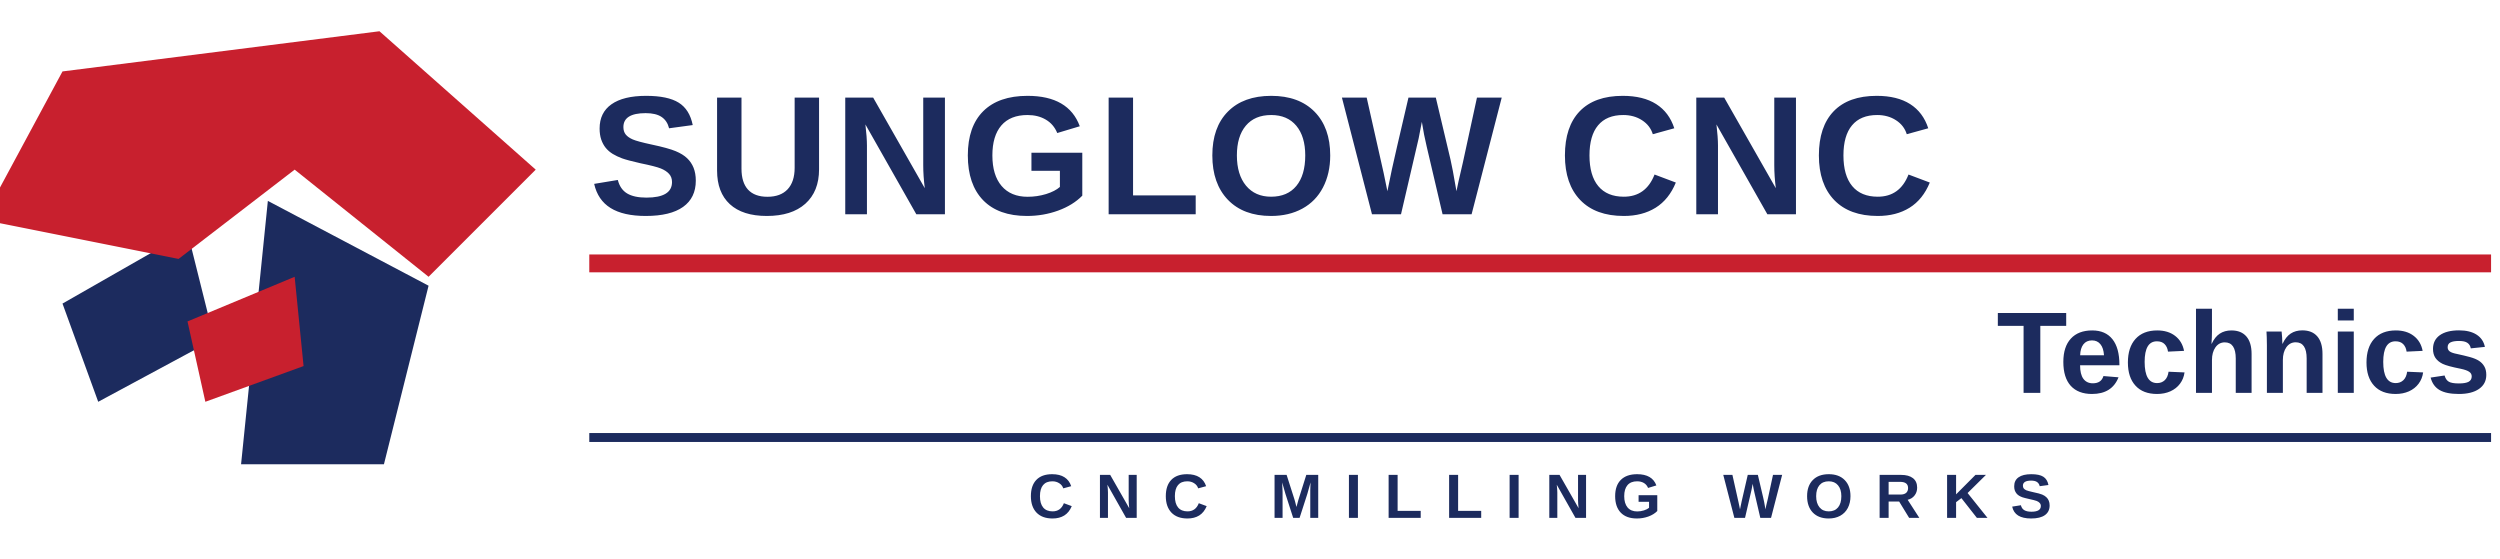
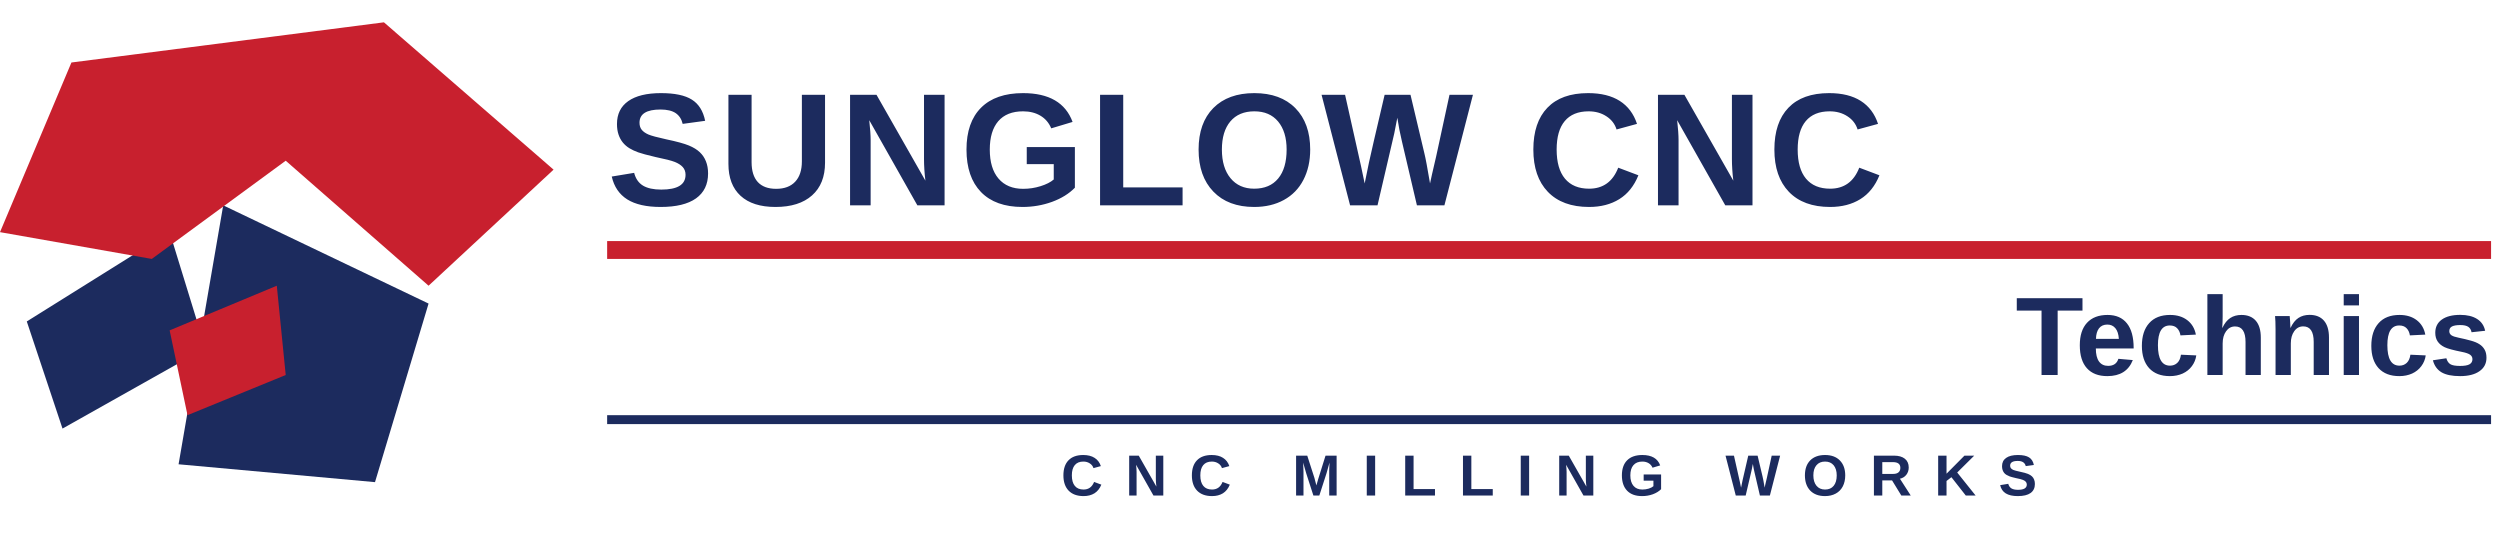
- <svg xmlns="http://www.w3.org/2000/svg" viewBox="0 0 560 125" role="img" aria-label="Sunglow CNC Technics">
-   <polygon points="14,68 42,52 48,76 22,90" fill="#1C2B5E" />
-   <polygon points="60,45 96,64 86,104 54,104" fill="#1C2B5E" />
-   <polygon points="0,42 14,16 85,7 120,38 96,62 66,38 40,58 0,50" fill="#C8202E" />
-   <polygon points="42,72 66,62 68,82 46,90" fill="#C8202E" />
-   <text x="132" y="48" font-family="'Arial Black','Helvetica Neue',Arial,sans-serif" font-size="38" font-weight="900" fill="#1C2B5E" text-anchor="start" letter-spacing="1">SUNGLOW CNC</text>
-   <rect x="132" y="57" width="426" height="4" fill="#C8202E" />
-   <text x="558" y="88" font-family="'Arial Black','Helvetica Neue',Arial,sans-serif" font-size="26" font-weight="700" fill="#1C2B5E" text-anchor="end">Technics</text>
-   <rect x="132" y="97" width="426" height="2" fill="#1C2B5E" />
-   <text x="345" y="116" font-family="Arial,Helvetica,sans-serif" font-size="14" font-weight="700" fill="#1C2B5E" text-anchor="middle" letter-spacing="5">CNC MILLING WORKS</text>
+ <svg xmlns="http://www.w3.org/2000/svg" viewBox="0 0 560 120" role="img" aria-label="Sunglow CNC Technics">
+   <polygon points="6,72 38,52 46,78 14,96" fill="#1C2B5E" />
+   <polygon points="50,46 96,68 84,108 40,104" fill="#1C2B5E" />
+   <polygon points="0,52 16,14 86,5 124,38 96,64 64,36 34,58" fill="#C8202E" />
+   <polygon points="38,74 62,64 64,84 42,93" fill="#C8202E" />
+   <text x="136" y="46" font-family="'Arial Black','Helvetica Neue',Arial,sans-serif" font-size="36" font-weight="900" fill="#1C2B5E" text-anchor="start" letter-spacing="1">SUNGLOW CNC</text>
+   <rect x="136" y="54" width="422" height="4" fill="#C8202E" />
+   <text x="558" y="84" font-family="'Arial Black','Helvetica Neue',Arial,sans-serif" font-size="25" font-weight="700" fill="#1C2B5E" text-anchor="end">Technics</text>
+   <rect x="136" y="93" width="422" height="2" fill="#1C2B5E" />
+   <text x="347" y="111" font-family="Arial,Helvetica,sans-serif" font-size="13" font-weight="700" fill="#1C2B5E" text-anchor="middle" letter-spacing="5">CNC MILLING WORKS</text>
</svg>
